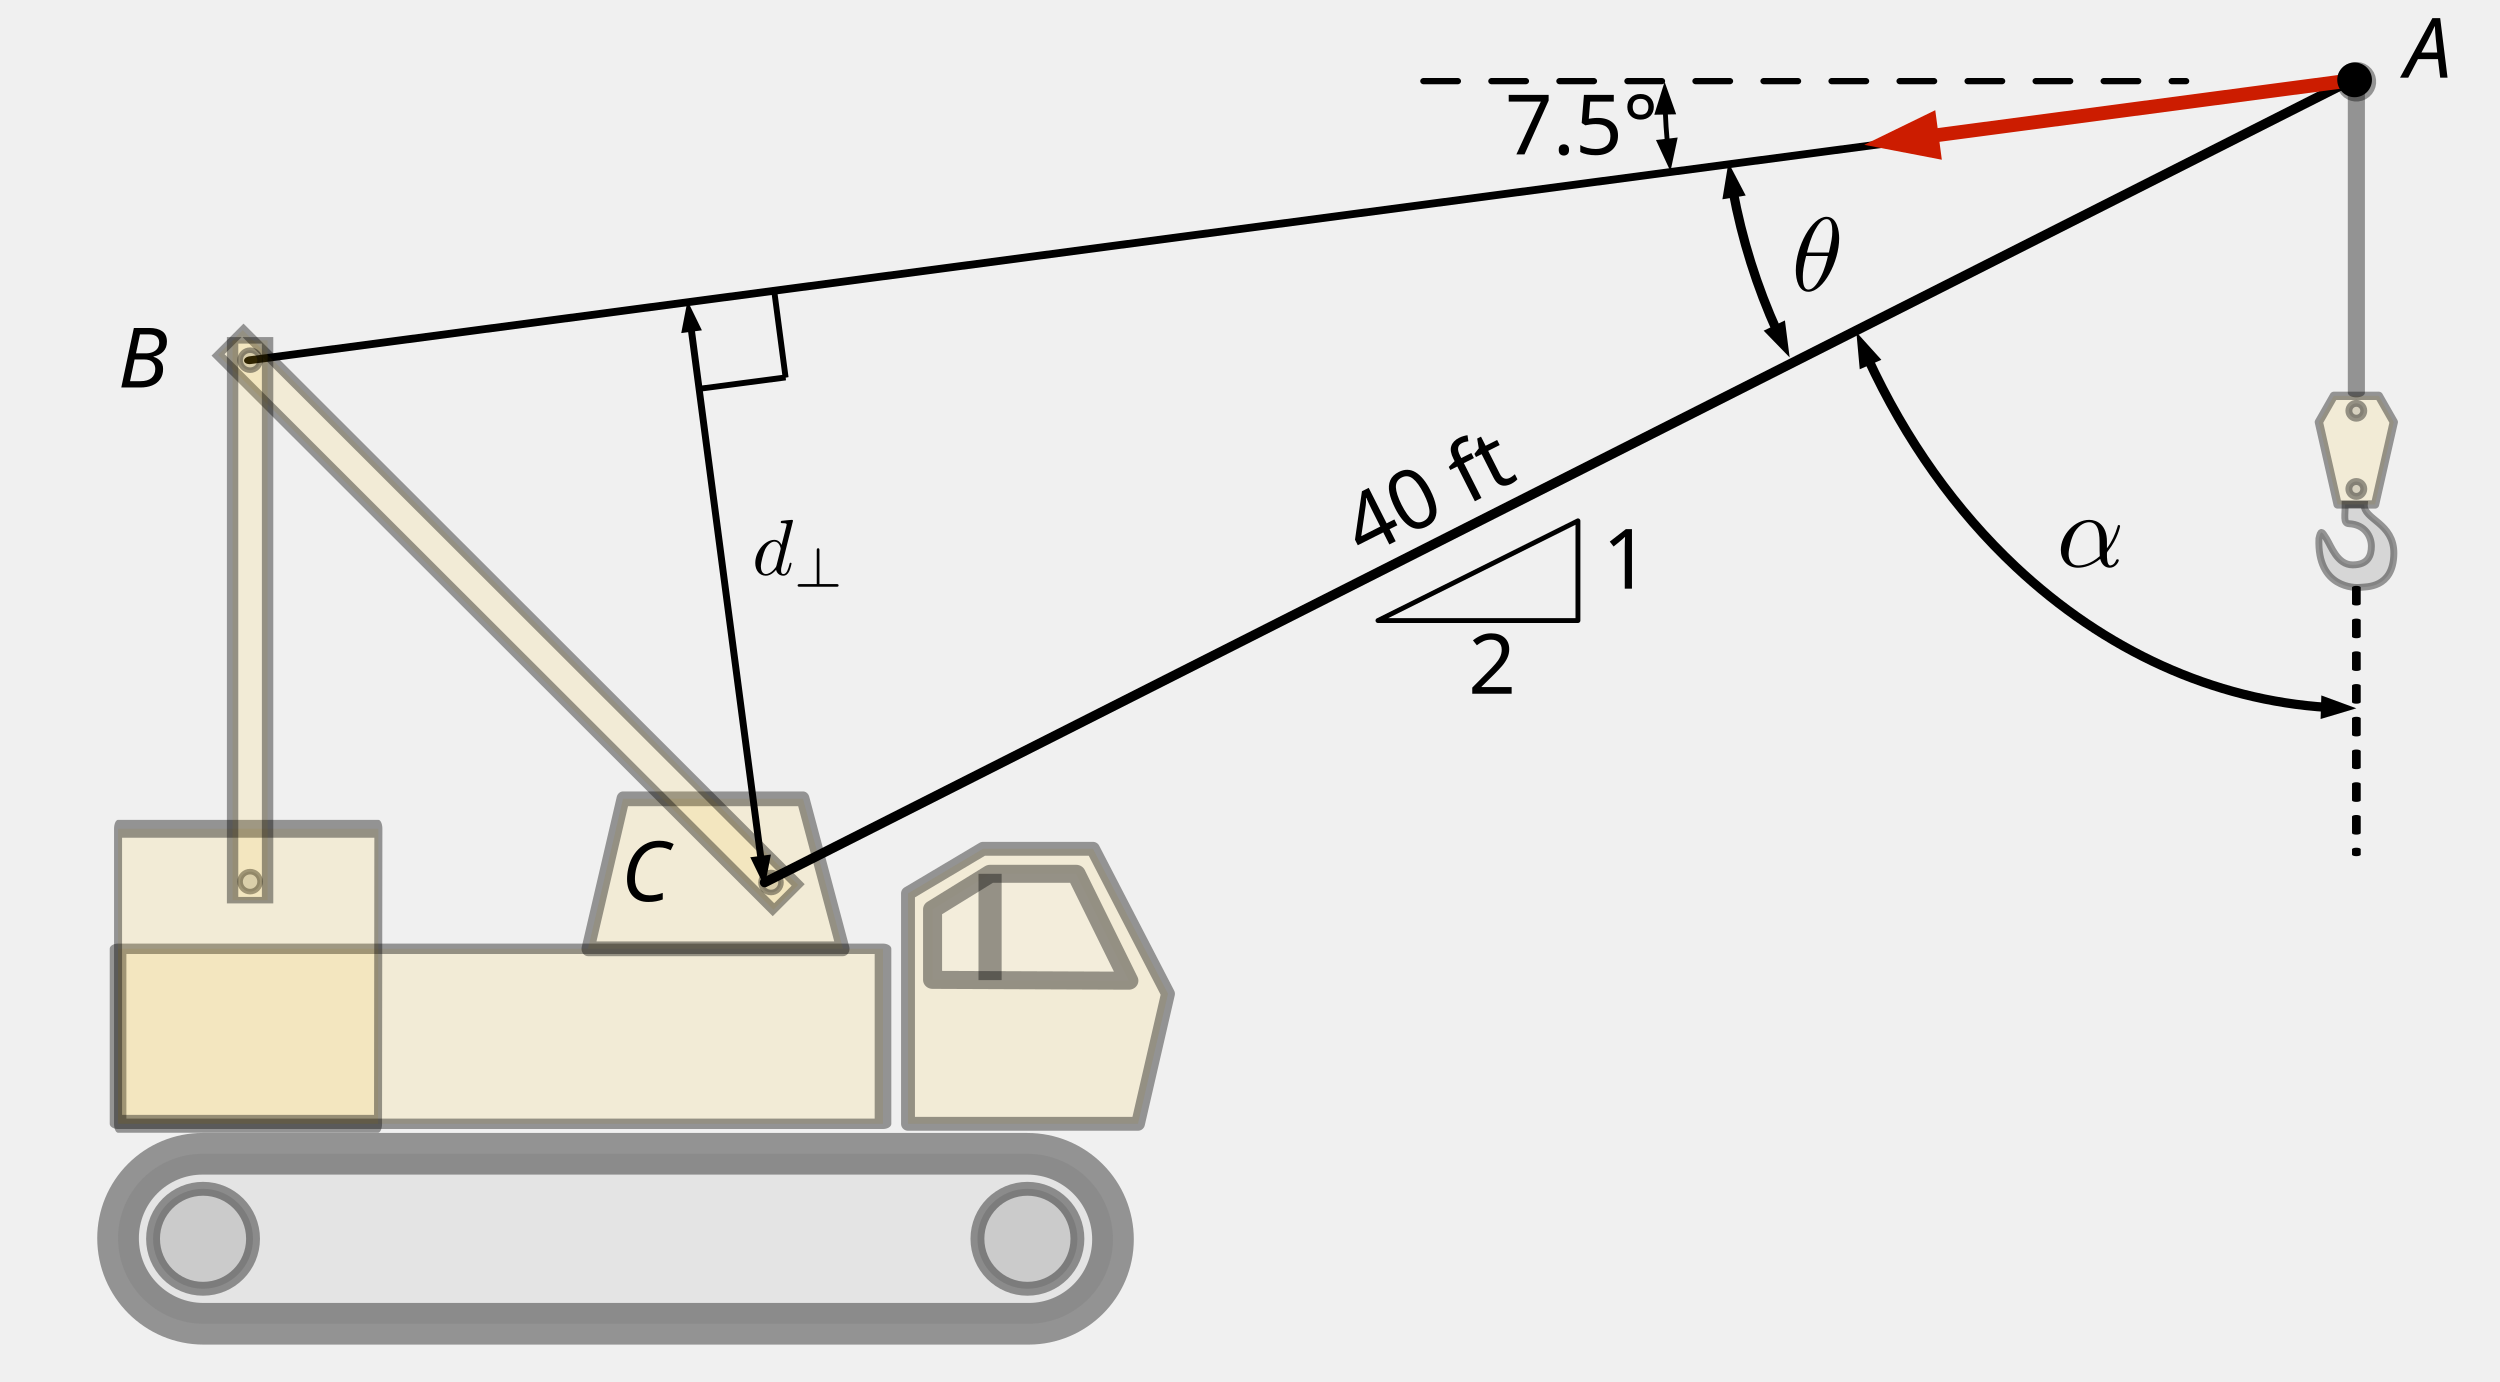
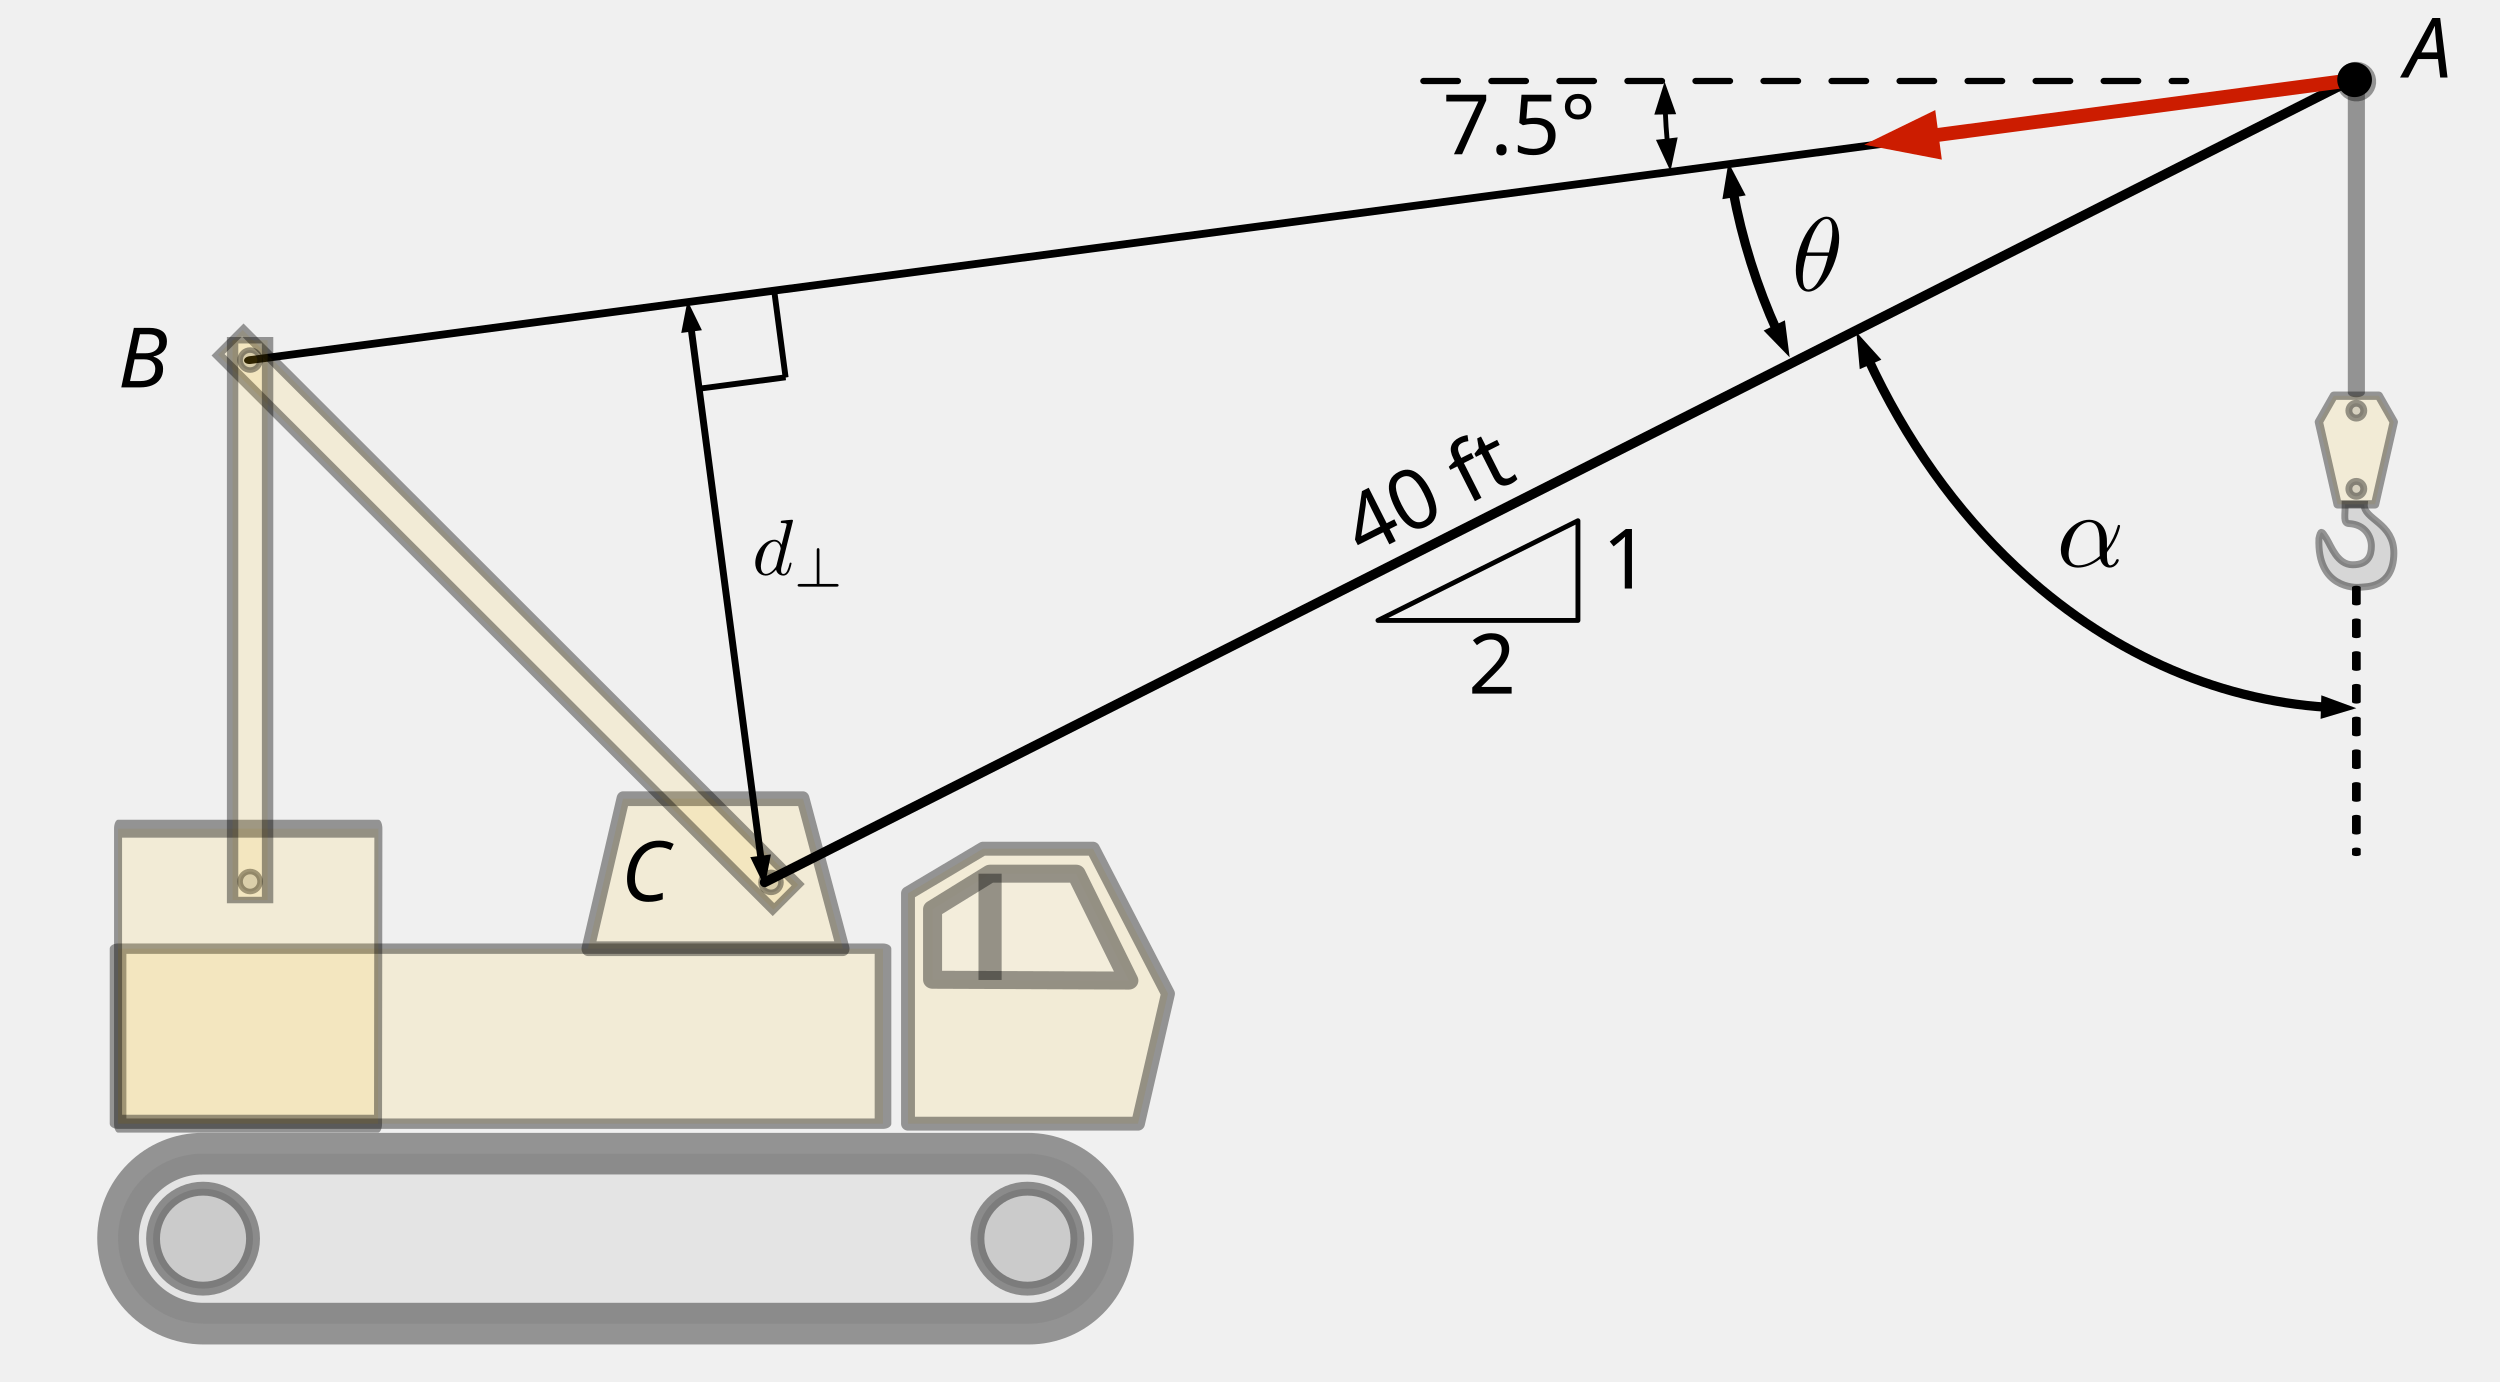
<svg xmlns="http://www.w3.org/2000/svg" width="100%" height="100%" viewBox="0 0 360 199" version="1.1" xml:space="preserve" style="fill-rule:evenodd;clip-rule:evenodd;stroke-linecap:round;stroke-miterlimit:1.5;">
-   <g transform="matrix(1,0,0,1,-1553,-308)">
-     <g id="mobile_crane_diagram" transform="matrix(0.72,0,0,0.528,1511.96,281.915)">
+   <g transform="matrix(1,0,0,1,-1553,-255)">
+     <g id="mobile_crane_diagram" transform="matrix(0.72,0,0,0.528,1511.96,228.898)">
      <rect x="57" y="50" width="500" height="375" style="fill:none;" />
      <g>
        <g transform="matrix(0.999928,0,0,1.36354,-3.38285,-155.436)">
          <g id="track">
            <path d="M265.888,381C270.426,381 274.779,382.803 277.988,386.012C281.197,389.221 283,393.574 283,398.112L283,398.114C283,407.44 275.44,415 266.114,415C228.629,415 138.814,415 101.116,415C91.663,415 84,407.337 84,397.884C84,397.883 84,397.883 84,397.882C84,393.405 85.779,389.111 88.945,385.945C92.111,382.779 96.405,381 100.882,381L265.888,381Z" style="fill:rgb(128,128,128);fill-opacity:0.11;stroke:black;stroke-opacity:0.39;stroke-width:8.33px;" />
            <g transform="matrix(0.833333,0,0,0.833333,9.33233,57.1667)">
              <circle cx="110" cy="409" r="12" style="fill-opacity:0.11;stroke:black;stroke-opacity:0.39;stroke-width:3.33px;stroke-linecap:butt;" />
            </g>
            <g transform="matrix(0.833333,0,0,0.833333,174.221,57.1667)">
              <circle cx="110" cy="409" r="12" style="fill-opacity:0.11;stroke:black;stroke-opacity:0.39;stroke-width:3.33px;stroke-linecap:butt;" />
            </g>
          </g>
          <g id="body">
            <g transform="matrix(1,0,0,0.625,18,140)">
              <rect x="66" y="320" width="153" height="56" style="fill:rgb(255,197,0);fill-opacity:0.11;stroke:black;stroke-opacity:0.39;stroke-width:3.33px;stroke-linejoin:round;" />
            </g>
            <g transform="matrix(0.881356,0,0,1,28.4322,0)">
              <path d="M227.567,340L218.49,310L177.644,310L169.702,340L227.567,340Z" style="fill:rgb(255,197,0);fill-opacity:0.11;stroke:black;stroke-opacity:0.39;stroke-width:2.95px;stroke-linejoin:round;" />
            </g>
            <g id="weight" transform="matrix(0.881356,0,0,1.96667,-64.0678,-293.667)">
              <path d="M227,340L227.077,310L168,310L168,340L227,340Z" style="fill:rgb(255,197,0);fill-opacity:0.11;stroke:black;stroke-opacity:0.39;stroke-width:1.82px;stroke-linejoin:round;" />
            </g>
          </g>
          <g id="cab">
            <g transform="matrix(1,0,0,1,14,0)">
              <path d="M228,375L274,375L280,349L265,320L243,320L228,328.924L228,375Z" style="fill:rgb(255,197,0);fill-opacity:0.11;stroke:black;stroke-opacity:0.39;stroke-width:2.78px;stroke-linejoin:round;" />
            </g>
            <g transform="matrix(0.7667,0,0,0.726146,56.7732,95.3833)">
              <path d="M248,326L263,316.213L285.46,316.213L299.212,345.655L248,345.425L248,326Z" style="fill:white;fill-opacity:0.11;stroke:black;stroke-opacity:0.39;stroke-width:4.96px;stroke-linejoin:round;" />
            </g>
            <path d="M258.415,325L258.415,346.26" style="fill:none;stroke:black;stroke-opacity:0.39;stroke-width:4.63px;stroke-linecap:butt;" />
          </g>
        </g>
        <g id="topping-lift" transform="matrix(1.54013,-0.0824141,-0.0572472,1.37305,-52.2877,-148.12)">
          <path d="M111.691,222.105L383.745,183.006" style="fill:none;stroke:black;stroke-width:1.56px;stroke-linejoin:round;" />
        </g>
        <g transform="matrix(0.706679,-0.964681,0.605599,0.824937,-87.6729,161.288)">
          <g transform="matrix(-5.55112e-17,0.931244,1,5.55112e-17,37.9078,44.0081)">
            <rect x="110.034" y="103" width="196.966" height="7" style="fill:rgb(255,197,0);fill-opacity:0.11;stroke:black;stroke-opacity:0.39;stroke-width:2.05px;stroke-linecap:butt;" />
          </g>
          <g transform="matrix(-0.776806,-5.55112e-17,5.55112e-17,0.907429,513.391,91.7907)">
            <circle cx="475" cy="257" r="2.575" style="fill-opacity:0.11;stroke:black;stroke-opacity:0.39;stroke-width:1.43px;stroke-linejoin:round;" />
          </g>
        </g>
        <g transform="matrix(0.999928,0,0,1.03199,-3.38285,-45.9341)">
          <g transform="matrix(1,0,0,1,-34,0.373805)">
            <g transform="matrix(-0.776806,0,0,1.02637,513.391,61.2222)">
              <circle cx="475" cy="257" r="2.575" style="fill-opacity:0.11;stroke:black;stroke-opacity:0.39;stroke-width:1.43px;stroke-linejoin:round;" />
            </g>
            <g transform="matrix(1.5238e-17,0.751145,1,1.5238e-17,37.9078,99.2985)">
              <rect x="110.034" y="103" width="196.966" height="7" style="fill:rgb(255,197,0);fill-opacity:0.11;stroke:black;stroke-opacity:0.39;stroke-width:2.28px;stroke-linecap:butt;" />
            </g>
          </g>
          <g transform="matrix(-0.776806,-1.70925e-16,-1.29364e-16,1.02637,479.391,-76.2089)">
            <circle cx="475" cy="257" r="2.575" style="fill-opacity:0.11;stroke:black;stroke-opacity:0.39;stroke-width:1.43px;stroke-linejoin:round;" />
          </g>
        </g>
        <g id="Hook" transform="matrix(0.999928,0,0,1.36354,20.6178,-128.482)">
          <g transform="matrix(0.749252,0,0,0.749252,126.628,52.6387)">
            <g transform="matrix(1,0,0,1,1.59364,0.533245)">
              <g transform="matrix(1,0,0,1,36.9877,4)">
                <path d="M476,205L480,212L475,234L465,234L460,212L464,205L476,205Z" style="fill:rgb(255,197,0);fill-opacity:0.11;stroke:black;stroke-opacity:0.39;stroke-width:2.22px;stroke-linejoin:round;" />
              </g>
              <circle cx="506.988" cy="212.988" r="1.988" style="fill-opacity:0.11;stroke:black;stroke-opacity:0.39;stroke-width:1.85px;stroke-linecap:butt;" />
              <g transform="matrix(1,0,0,1,0,20.8693)">
                <circle cx="506.988" cy="212.988" r="1.988" style="fill-opacity:0.11;stroke:black;stroke-opacity:0.39;stroke-width:1.85px;stroke-linecap:butt;" />
              </g>
              <g transform="matrix(1,0,0,1,35.0063,2.12686)">
                <path d="M469,235.873C470.314,235.873 472.687,235.878 474.11,235.873C473.766,239.869 482.123,240.781 482,249C481.859,258.409 474.389,257.816 473,258C471.611,258.184 461.49,258.202 462,245C462.532,242.614 462.716,242.969 464,245C465.284,247.031 466.893,252 471,252C475.107,252 476,249.537 476,247C476,244.463 474.332,241.22 470,241C468.414,240.919 469.021,238.859 469,235.873Z" style="fill-opacity:0.11;stroke:black;stroke-opacity:0.39;stroke-width:1.85px;stroke-linecap:butt;" />
              </g>
            </g>
            <g transform="matrix(1.33434,-0.0158044,0.0293095,0.719508,-143.818,63.1083)">
              <path d="M486.832,95.807L484.258,213" style="fill:none;stroke:black;stroke-opacity:0.39;stroke-width:3.42px;stroke-linejoin:round;" />
            </g>
          </g>
          <g transform="matrix(-0.766044,0.642788,0.642788,0.766044,706.366,-355.391)">
            <circle cx="475" cy="257" r="2.575" style="fill-opacity:0.11;stroke:black;stroke-opacity:0.39;stroke-width:2.78px;stroke-linejoin:round;" />
          </g>
        </g>
      </g>
      <g transform="matrix(1.07646,2.1399e-16,2.1515e-16,1.36354,304.717,-514.205)">
        <path d="M34.377,429.569L176,429.569" style="fill:none;stroke:black;stroke-width:1.26px;stroke-linejoin:round;stroke-dasharray:6.32,6.32,0,0,0,0;" />
      </g>
      <g transform="matrix(-9.10121e-17,0.514241,-0.999928,1.3203e-16,957.811,191.952)">
        <path d="M34.377,429.569L176,429.569" style="fill:none;stroke:black;stroke-width:1.74px;stroke-linejoin:round;stroke-dasharray:8.68,8.68,0,0,0,0;" />
      </g>
      <g transform="matrix(1.14192,0,0,1.0472,-38.0924,-22.2179)">
        <g transform="matrix(0.875657,0,0,1.30208,79.4874,-39.666)">
          <g transform="matrix(16.6679,0,0,16.6679,306.334,221.744)">
                    </g>
          <text x="298px" y="221.744px" style="font-family:'CMUSerif-Roman', 'CMU Serif';font-weight:500;font-size:16.668px;">2</text>
        </g>
        <g transform="matrix(0.875657,0,0,1.30208,102.969,-67.0305)">
          <g transform="matrix(16.6679,0,0,16.6679,306.334,221.744)">
                    </g>
          <text x="298px" y="221.744px" style="font-family:'CMUSerif-Roman', 'CMU Serif';font-weight:500;font-size:16.668px;">1</text>
        </g>
        <g transform="matrix(0.711489,0,0,1.05797,105.557,-35.3043)">
          <path d="M307.885,250.772L357.115,226.228L357.115,250.772L307.885,250.772Z" style="fill:none;stroke:black;stroke-width:1.2px;stroke-linejoin:round;" />
        </g>
      </g>
-       <g transform="matrix(0.999928,0,0,1.36354,60.0311,-210.844)">
+       <g transform="matrix(0.999928,0,0,1.36354,47.5433,-210.844)">
        <g transform="matrix(16.6679,0,0,16.6679,324.841,221.744)">
                </g>
        <text x="298px" y="221.744px" style="font-family:'CMUSerif-Roman', 'CMU Serif';font-weight:500;font-size:16.668px;">7.5°</text>
      </g>
      <g transform="matrix(0.999928,0,0,1.36354,-466.35,-496.321)">
-         <g transform="matrix(1.38899,-0,-0,1.38899,523.387,400.227)">
-           <path d="M238.457,20.155L240.549,24.675L241.587,19.803L238.457,20.155Z" />
-           <path d="M238.219,16.523L239.704,11.769L241.369,16.463L238.219,16.523Z" />
-           <path d="M240.128,20.918C239.962,19.132 239.844,17.341 239.776,15.548" style="fill:none;stroke:black;stroke-width:0.7px;stroke-linejoin:round;" />
+         <g transform="matrix(1.38899,-0,-0,1.38899,523.387,400.25)">
+           <path d="M238.457,20.138L240.549,24.658L241.587,19.787L238.457,20.138Z" />
+           <path d="M238.219,16.507L239.704,11.752L241.369,16.446L238.219,16.507Z" />
+           <path d="M240.128,20.901C239.962,19.115 239.844,17.324 239.776,15.532" style="fill:none;stroke:black;stroke-width:0.7px;stroke-linejoin:round;" />
        </g>
      </g>
      <g transform="matrix(0.999928,0,0,1.36354,-217.407,-147.27)">
        <g transform="matrix(16.6679,0,0,16.6679,309.711,221.744)">
                </g>
        <text x="298px" y="221.744px" style="font-family:'CMUSerif-Italic', 'CMU Serif';font-weight:500;font-style:italic;font-size:16.668px;">B</text>
      </g>
      <g transform="matrix(0.999928,0,0,1.36354,-116.773,-7.19081)">
        <g transform="matrix(16.6679,0,0,16.6679,309.915,221.744)">
                </g>
        <text x="298px" y="221.744px" style="font-family:'CMUSerif-Italic', 'CMU Serif';font-weight:500;font-style:italic;font-size:16.668px;">C</text>
      </g>
      <g transform="matrix(0.999928,0,0,1.36354,239.981,-231.768)">
        <g transform="matrix(16.6679,0,0,16.6679,310.379,221.744)">
                </g>
        <text x="298px" y="221.744px" style="font-family:'CMUSerif-Italic', 'CMU Serif';font-weight:500;font-style:italic;font-size:16.668px;">A</text>
      </g>
      <g transform="matrix(1.00001,0,0,1.04729,5.53753,-21.225)">
        <g id="topping-lift1" transform="matrix(-0.0854238,0.575534,-0.989118,0.100483,418.189,59.1494)">
-           <g transform="matrix(0.248904,-1.42565,3.19027,-0.275523,-51.0964,375.175)">
-             <path d="M101.075,47.568L99,43.302L98.1,47.96L101.075,47.568Z" />
-             <path d="M111.012,123.054L110.113,127.711L108.038,123.446L111.012,123.054Z" />
-             <path d="M99.47,46.872C101.285,60.659 107.828,110.355 109.643,124.142" style="fill:none;stroke:black;stroke-width:1px;stroke-linejoin:round;" />
+           <g transform="matrix(0.248904,-1.42565,3.19027,-0.275523,-51.043,375.17)">
+             <path d="M101.075,47.551L99,43.286L98.1,47.943L101.075,47.551Z" />
+             <path d="M111.012,123.037L110.113,127.695L108.038,123.429L111.012,123.037Z" />
+             <path d="M99.47,46.855C101.285,60.642 107.828,110.338 109.643,124.125" style="fill:none;stroke:black;stroke-width:1px;stroke-linejoin:round;" />
          </g>
        </g>
        <g id="topping-lift2" transform="matrix(-0.133085,0.104149,-0.983249,0.158534,439.592,96.7521)">
          <path d="M111.691,222.105L383.745,183.006" style="fill:none;stroke:black;stroke-width:1.18px;stroke-linejoin:round;" />
        </g>
        <g id="topping-lift3" transform="matrix(0.0799861,0.173288,0.121754,1.28027,155.584,-135.064)">
          <path d="M111.691,222.105L383.745,183.006" style="fill:none;stroke:black;stroke-width:1.18px;stroke-linejoin:round;" />
        </g>
        <g transform="matrix(1.32621,0,0,1.32621,-61.7838,-143.456)">
          <g id="glyph-0-1" transform="matrix(1,0,0,1.30208,198.805,271.903)">
            <g>
              <path d="M6.172,-8.156C6.172,-8.172 6.172,-8.297 6.016,-8.297C5.828,-8.297 4.703,-8.188 4.5,-8.156C4.406,-8.156 4.328,-8.094 4.328,-7.938C4.328,-7.797 4.438,-7.797 4.609,-7.797C5.188,-7.797 5.219,-7.703 5.219,-7.594L5.172,-7.344L4.453,-4.516C4.25,-4.953 3.891,-5.281 3.359,-5.281C1.953,-5.281 0.484,-3.531 0.484,-1.781C0.484,-0.656 1.141,0.125 2.063,0.125C2.313,0.125 2.906,0.078 3.625,-0.766C3.719,-0.266 4.141,0.125 4.703,0.125C5.125,0.125 5.406,-0.141 5.594,-0.531C5.797,-0.953 5.953,-1.688 5.953,-1.703C5.953,-1.828 5.844,-1.828 5.813,-1.828C5.688,-1.828 5.672,-1.781 5.641,-1.609C5.438,-0.844 5.219,-0.125 4.734,-0.125C4.406,-0.125 4.375,-0.438 4.375,-0.688C4.375,-0.969 4.406,-1.047 4.453,-1.25L6.172,-8.156ZM3.688,-1.422C3.625,-1.203 3.625,-1.188 3.438,-0.984C2.922,-0.328 2.422,-0.125 2.094,-0.125C1.5,-0.125 1.328,-0.781 1.328,-1.25C1.328,-1.859 1.703,-3.328 1.984,-3.875C2.359,-4.578 2.891,-5.016 3.375,-5.016C4.141,-5.016 4.313,-4.047 4.313,-3.969C4.313,-3.891 4.297,-3.828 4.281,-3.766L3.688,-1.422Z" style="fill-rule:nonzero;" />
            </g>
          </g>
          <g id="glyph-1-1" transform="matrix(1,0,0,1.30208,205.028,274.237)">
            <g>
              <path d="M3.938,-5.484C3.938,-5.609 3.938,-5.813 3.75,-5.813C3.531,-5.813 3.531,-5.625 3.531,-5.484L3.531,-0.406L0.984,-0.406C0.859,-0.406 0.641,-0.406 0.641,-0.203C0.641,0 0.844,0 0.984,0L6.5,0C6.641,0 6.828,0 6.828,-0.203C6.828,-0.406 6.641,-0.406 6.5,-0.406L3.938,-0.406L3.938,-5.484Z" style="fill-rule:nonzero;" />
            </g>
          </g>
        </g>
        <g transform="matrix(0.892586,-0.58708,0.450878,1.16222,-42.0379,130.012)">
          <g transform="matrix(16.6664,0,0,16.6664,331.748,221.744)">
                    </g>
          <text x="298px" y="221.744px" style="font-family:'CMUSerif-Roman', 'CMU Serif';font-weight:500;font-size:16.666px;">40 ft</text>
        </g>
        <g id="glyph-0-11" transform="matrix(1.32621,0,0,1.72684,462.754,214.986)">
          <g>
            <path d="M7.609,-3.766C7.609,-6.266 6.125,-7.047 4.938,-7.047C2.75,-7.047 0.656,-4.766 0.656,-2.516C0.656,-1.031 1.609,0.172 3.234,0.172C4.234,0.172 5.391,-0.188 6.594,-1.156C6.813,-0.313 7.328,0.172 8.047,0.172C8.891,0.172 9.391,-0.703 9.391,-0.953C9.391,-1.063 9.297,-1.109 9.203,-1.109C9.078,-1.109 9.031,-1.063 8.984,-0.953C8.703,-0.172 8.125,-0.172 8.094,-0.172C7.609,-0.172 7.609,-1.422 7.609,-1.797C7.609,-2.141 7.609,-2.172 7.766,-2.359C9.266,-4.234 9.594,-6.094 9.594,-6.109C9.594,-6.141 9.578,-6.266 9.406,-6.266C9.25,-6.266 9.25,-6.219 9.172,-5.922C8.875,-4.922 8.344,-3.719 7.609,-2.766L7.609,-3.766ZM6.531,-1.578C5.125,-0.344 3.906,-0.172 3.266,-0.172C2.313,-0.172 1.828,-0.891 1.828,-1.906C1.828,-2.688 2.25,-4.422 2.75,-5.234C3.5,-6.391 4.359,-6.688 4.922,-6.688C6.5,-6.688 6.5,-4.609 6.5,-3.359C6.5,-2.766 6.5,-1.844 6.531,-1.578Z" style="fill-rule:nonzero;" />
          </g>
        </g>
        <g transform="matrix(1,0,0,1.30208,-469.377,-873.331)">
          <path d="M673.771,899L991.051,738.571" style="fill:none;stroke:black;stroke-width:1.94px;stroke-linejoin:round;" />
        </g>
        <g transform="matrix(0.884503,0,0,1.1517,-358.146,-762.571)">
-           <g transform="matrix(1.57023,-0,-0,1.57023,463.094,720.686)">
-             <path d="M253.967,47.616L257.71,51.472L257.029,46.141L253.967,47.616Z" />
-             <path d="M248.025,28.695L248.892,23.391L251.381,28.154L248.025,28.695Z" />
-             <path d="M255.94,47.797C252.989,41.289 250.84,34.445 249.541,27.418" style="fill:none;stroke:black;stroke-width:1.33px;stroke-linecap:butt;stroke-linejoin:bevel;" />
+           <g transform="matrix(1.57023,-0,-0,1.57023,463.094,720.712)">
+             <path d="M253.967,47.599L257.71,51.455L257.029,46.124L253.967,47.599Z" />
+             <path d="M248.025,28.678L248.892,23.375L251.381,28.138L248.025,28.678Z" />
+             <path d="M255.94,47.78C252.989,41.272 250.84,34.428 249.541,27.401" style="fill:none;stroke:black;stroke-width:1.33px;stroke-linecap:butt;stroke-linejoin:bevel;" />
          </g>
        </g>
        <g transform="matrix(0.813235,0,0,1.30208,-283.034,-889.763)">
-           <g transform="matrix(1.70783,-0,-0,1.38887,411.315,735.132)">
-             <path d="M270.917,51.813L267.316,47.824L267.803,53.176L270.917,51.813Z" />
-             <path d="M334.273,100.142L339.317,101.998L334.168,103.539L334.273,100.142Z" />
-             <path d="M268.951,51.56C274.414,63.427 281.705,73.586 290.259,81.611C303.059,93.618 318.685,100.848 335.24,101.872" style="fill:none;stroke:black;stroke-width:1.33px;stroke-linecap:butt;stroke-linejoin:bevel;" />
+           <g transform="matrix(1.70783,-0,-0,1.38887,411.315,735.156)">
+             <path d="M270.917,51.796L267.316,47.807L267.803,53.159L270.917,51.796Z" />
+             <path d="M334.273,100.125L339.317,101.981L334.168,103.522L334.273,100.125Z" />
+             <path d="M268.951,51.543C274.414,63.41 281.705,73.569 290.259,81.594C303.059,93.602 318.685,100.832 335.24,101.855" style="fill:none;stroke:black;stroke-width:1.33px;stroke-linecap:butt;stroke-linejoin:bevel;" />
          </g>
        </g>
        <g id="topping-lift4" transform="matrix(0.370416,0.123116,0.0868143,1.28631,363.642,-194.297)">
-           <g transform="matrix(3.83553,-0.36711,-0.337062,1.43816,-910.906,290.665)">
-             <path d="M278.678,15.865L268.444,20.852L279.624,23.002L278.678,15.865Z" style="fill:rgb(204,28,0);" />
-             <path d="M277.009,19.717C295.715,17.239 338.558,11.562 338.558,11.562" style="fill:none;stroke:rgb(204,28,0);stroke-width:2px;stroke-linejoin:round;" />
+           <g transform="matrix(3.83553,-0.36711,-0.337062,1.43816,-910.912,290.689)">
+             <path d="M278.678,15.848L268.444,20.835L279.624,22.986L278.678,15.848Z" style="fill:rgb(204,28,0);" />
+             <path d="M277.009,19.7C295.715,17.222 338.558,11.546 338.558,11.546" style="fill:none;stroke:rgb(204,28,0);stroke-width:2px;stroke-linejoin:round;" />
          </g>
        </g>
        <g transform="matrix(0.457137,0,0,0.595231,100.896,-415.569)">
          <circle cx="922" cy="846.405" r="7.595" />
        </g>
        <g transform="matrix(1.75485,0,0,2.28497,409.746,143.137)">
          <g id="glyph-0-12">
            <path d="M5.438,-5.969C5.438,-6.766 5.219,-8.422 4,-8.422C2.344,-8.422 0.5,-5.063 0.5,-2.313C0.5,-1.188 0.844,0.125 1.938,0.125C3.625,0.125 5.438,-3.297 5.438,-5.969ZM1.766,-4.344C1.969,-5.109 2.219,-6.063 2.688,-6.906C3.016,-7.5 3.453,-8.156 4,-8.156C4.578,-8.156 4.656,-7.406 4.656,-6.719C4.656,-6.125 4.547,-5.516 4.266,-4.344L1.766,-4.344ZM4.156,-3.953C4.031,-3.406 3.781,-2.391 3.328,-1.531C2.906,-0.719 2.453,-0.125 1.938,-0.125C1.547,-0.125 1.297,-0.484 1.297,-1.594C1.297,-2.094 1.359,-2.781 1.672,-3.953L4.156,-3.953Z" style="fill-rule:nonzero;" />
          </g>
        </g>
      </g>
    </g>
  </g>
</svg>
